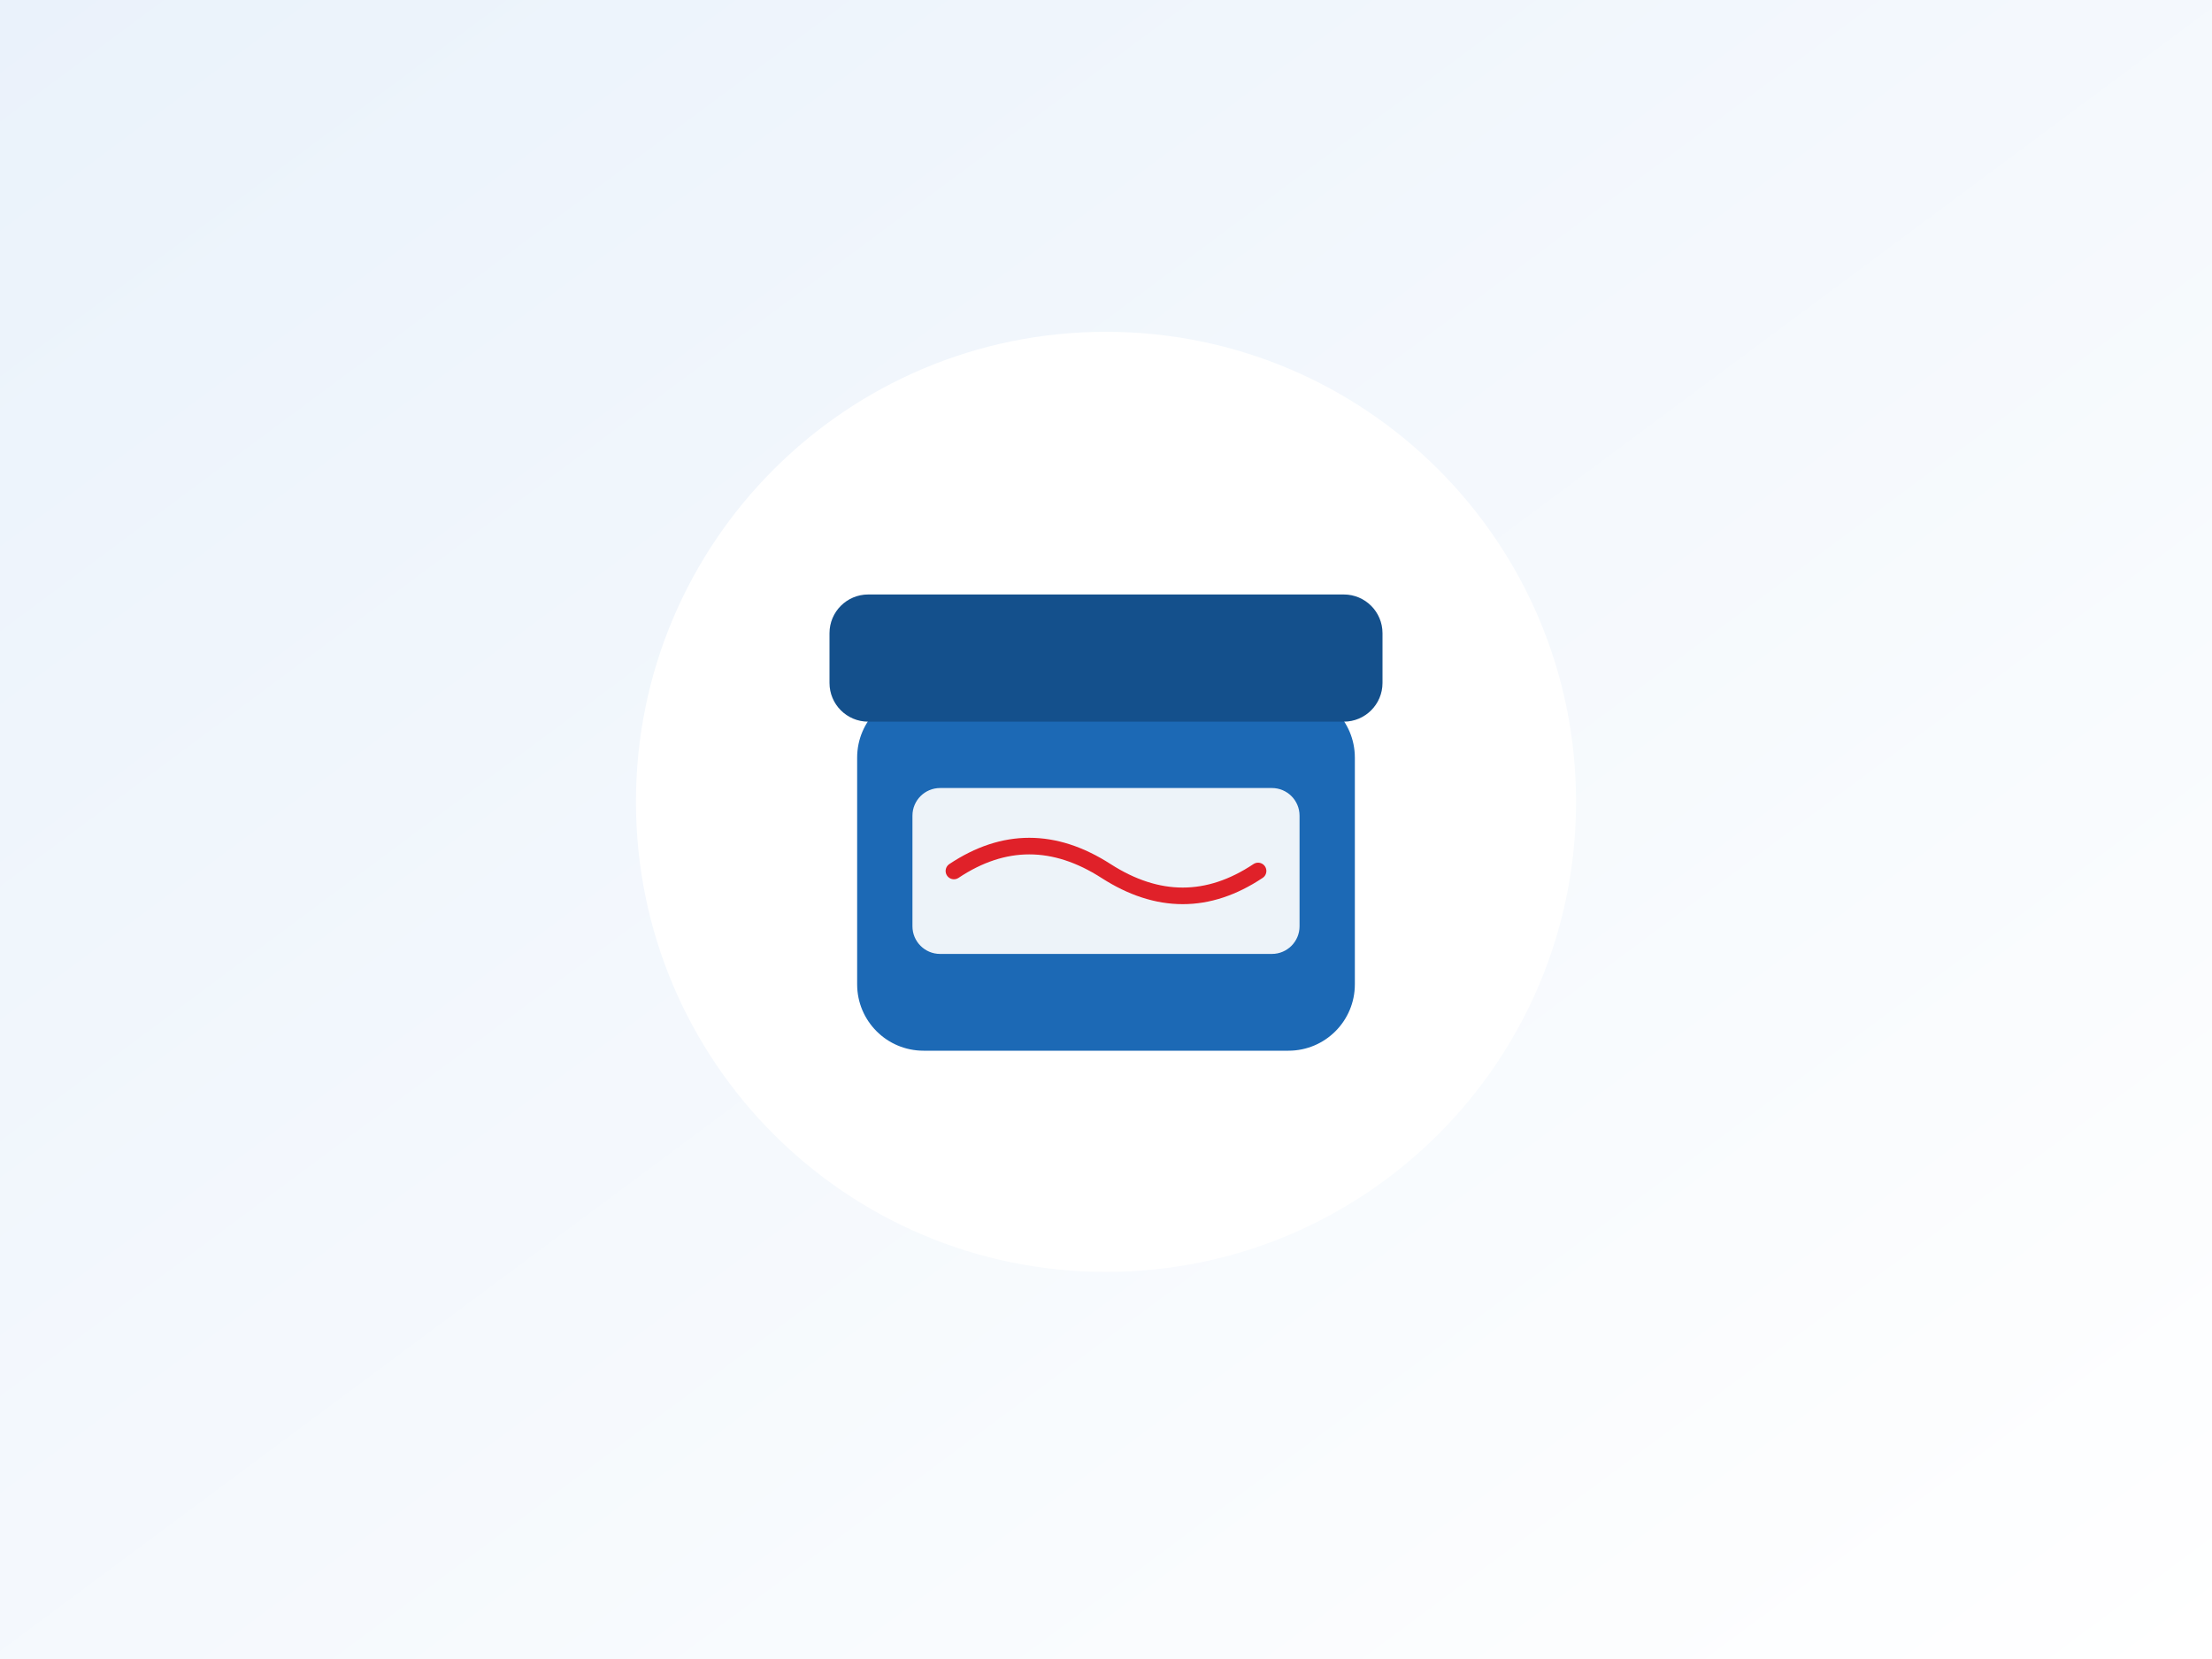
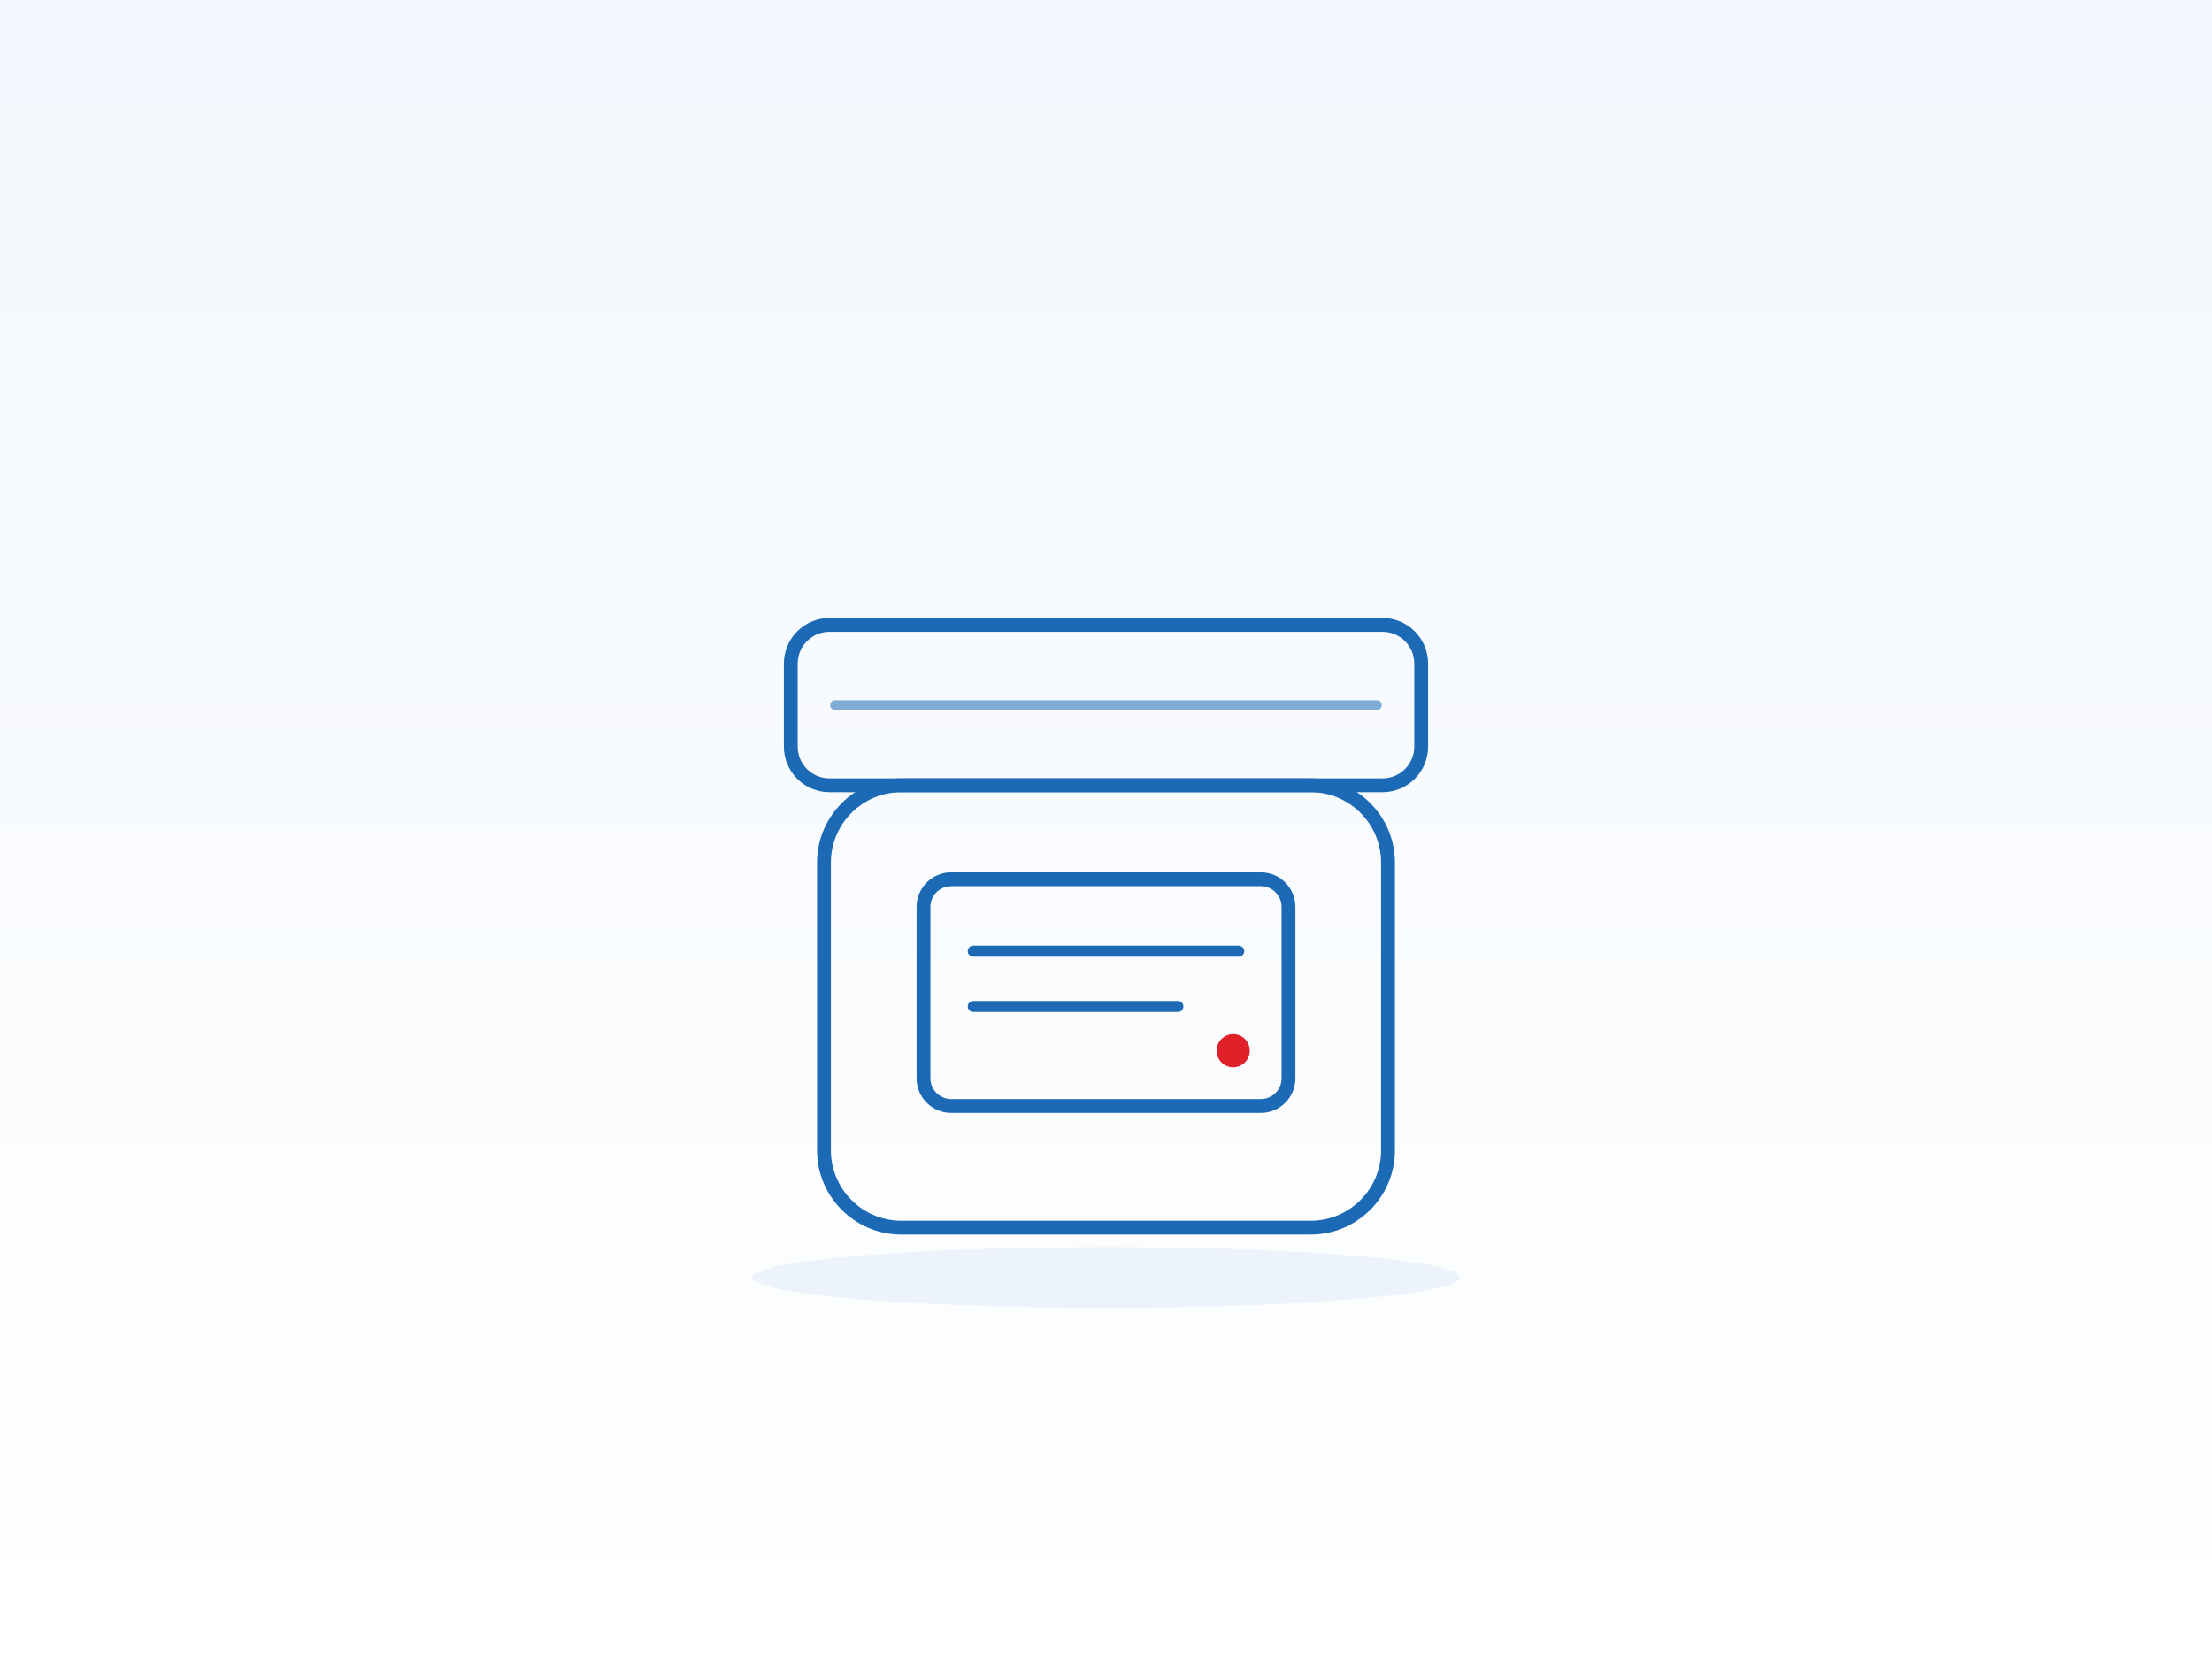
<svg xmlns="http://www.w3.org/2000/svg" viewBox="0 0 800 600">
  <defs>
-     <linearGradient id="bg" x1="0" y1="0" x2="1" y2="1">
-       <stop offset="0" stop-color="#EAF2FB" />
+     <linearGradient id="f" x1="0" y1="0" x2="0" y2="1">
+       <stop offset="0" stop-color="#F2F7FD" />
      <stop offset="1" stop-color="#FFFFFF" />
    </linearGradient>
  </defs>
-   <rect width="800" height="600" fill="url(#bg)" />
-   <circle cx="400" cy="290" r="170" fill="#FFFFFF" />
-   <rect x="310" y="250" width="180" height="130" rx="24" fill="#1C69B5" />
-   <rect x="300" y="215" width="200" height="46" rx="14" fill="#14508C" />
-   <rect x="330" y="285" width="140" height="60" rx="10" fill="#FFFFFF" opacity="0.92" />
-   <path d="M345 315 q 27 -18 55 0 t 55 0" fill="none" stroke="#E02129" stroke-width="6" stroke-linecap="round" />
+   <rect width="800" height="600" fill="url(#f)" />
+   <ellipse cx="400" cy="462" rx="128" ry="11" fill="#1C69B5" opacity=".07" />
+   <g fill="none" stroke="#1C69B5" stroke-width="5" stroke-linecap="round" stroke-linejoin="round">
+     <rect x="286" y="226" width="228" height="58" rx="14" />
+     <line x1="302" y1="255" x2="498" y2="255" stroke-width="3.5" opacity=".55" />
+     <rect x="298" y="284" width="204" height="160" rx="28" />
+     <rect x="334" y="318" width="132" height="82" rx="10" />
+     <line x1="352" y1="344" x2="448" y2="344" stroke-width="4" />
+     <line x1="352" y1="364" x2="426" y2="364" stroke-width="4" />
+     <circle cx="446" cy="380" r="6" fill="#E02129" stroke="none" />
+   </g>
</svg>
